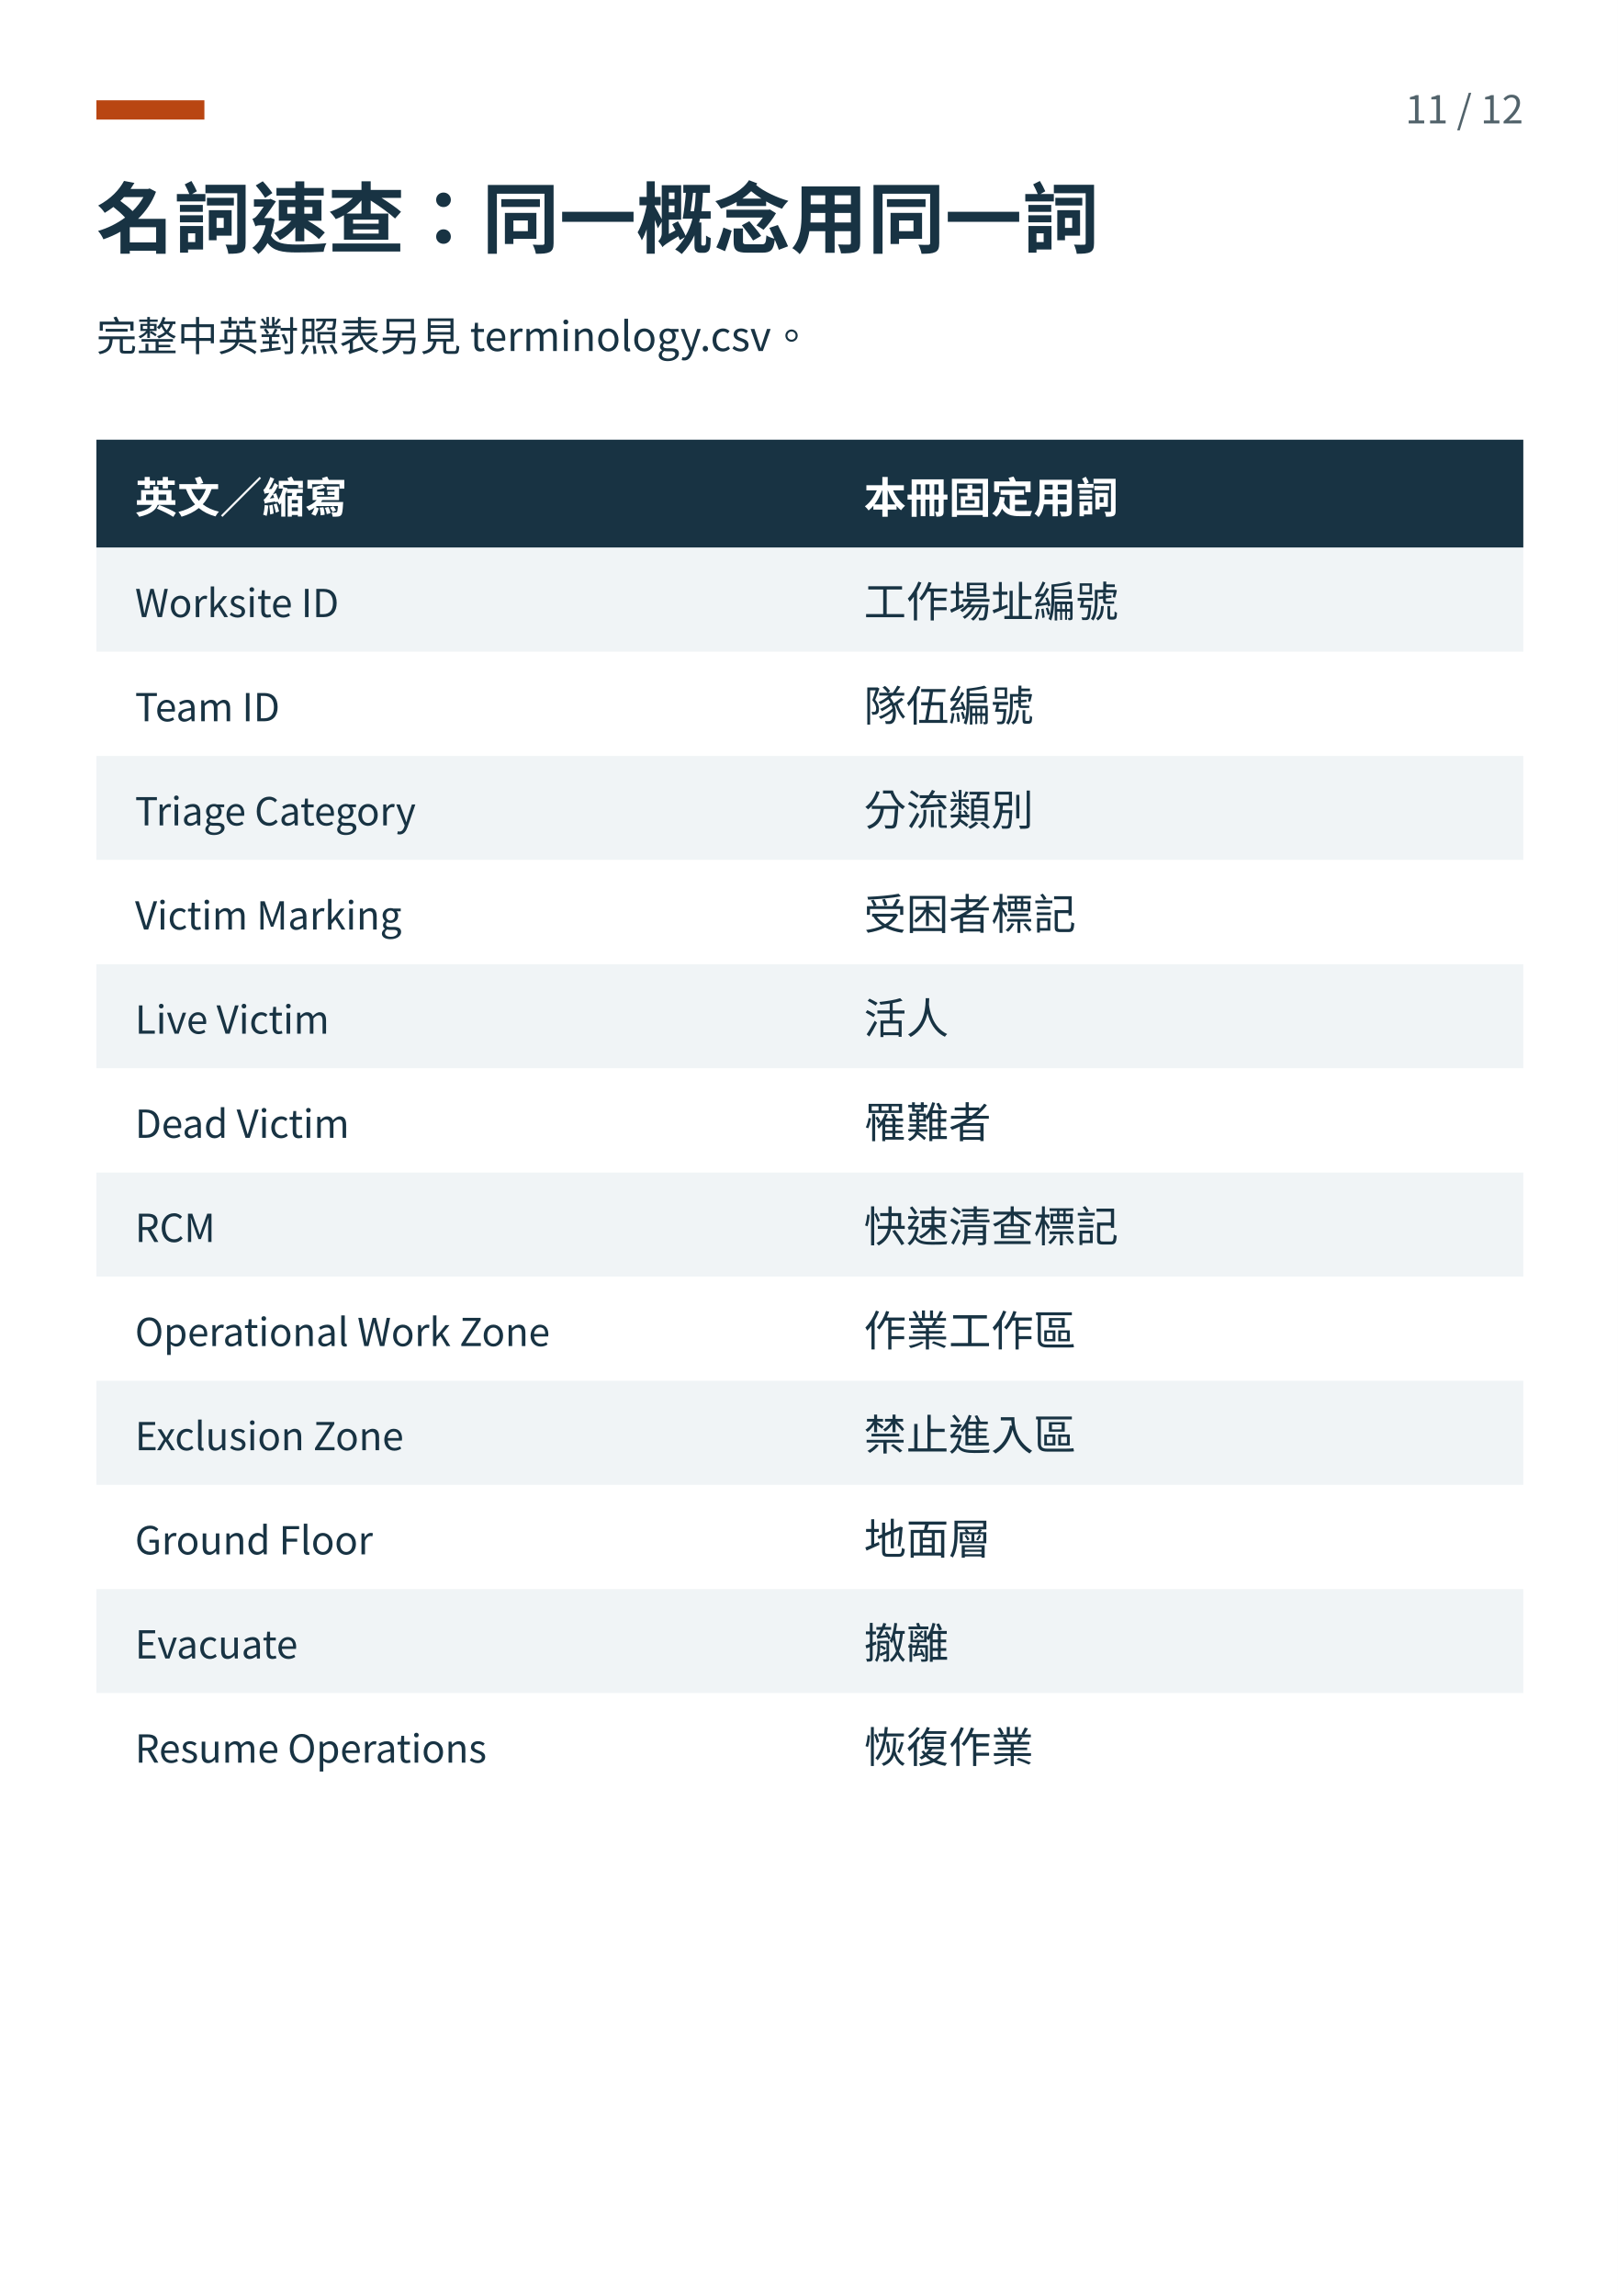
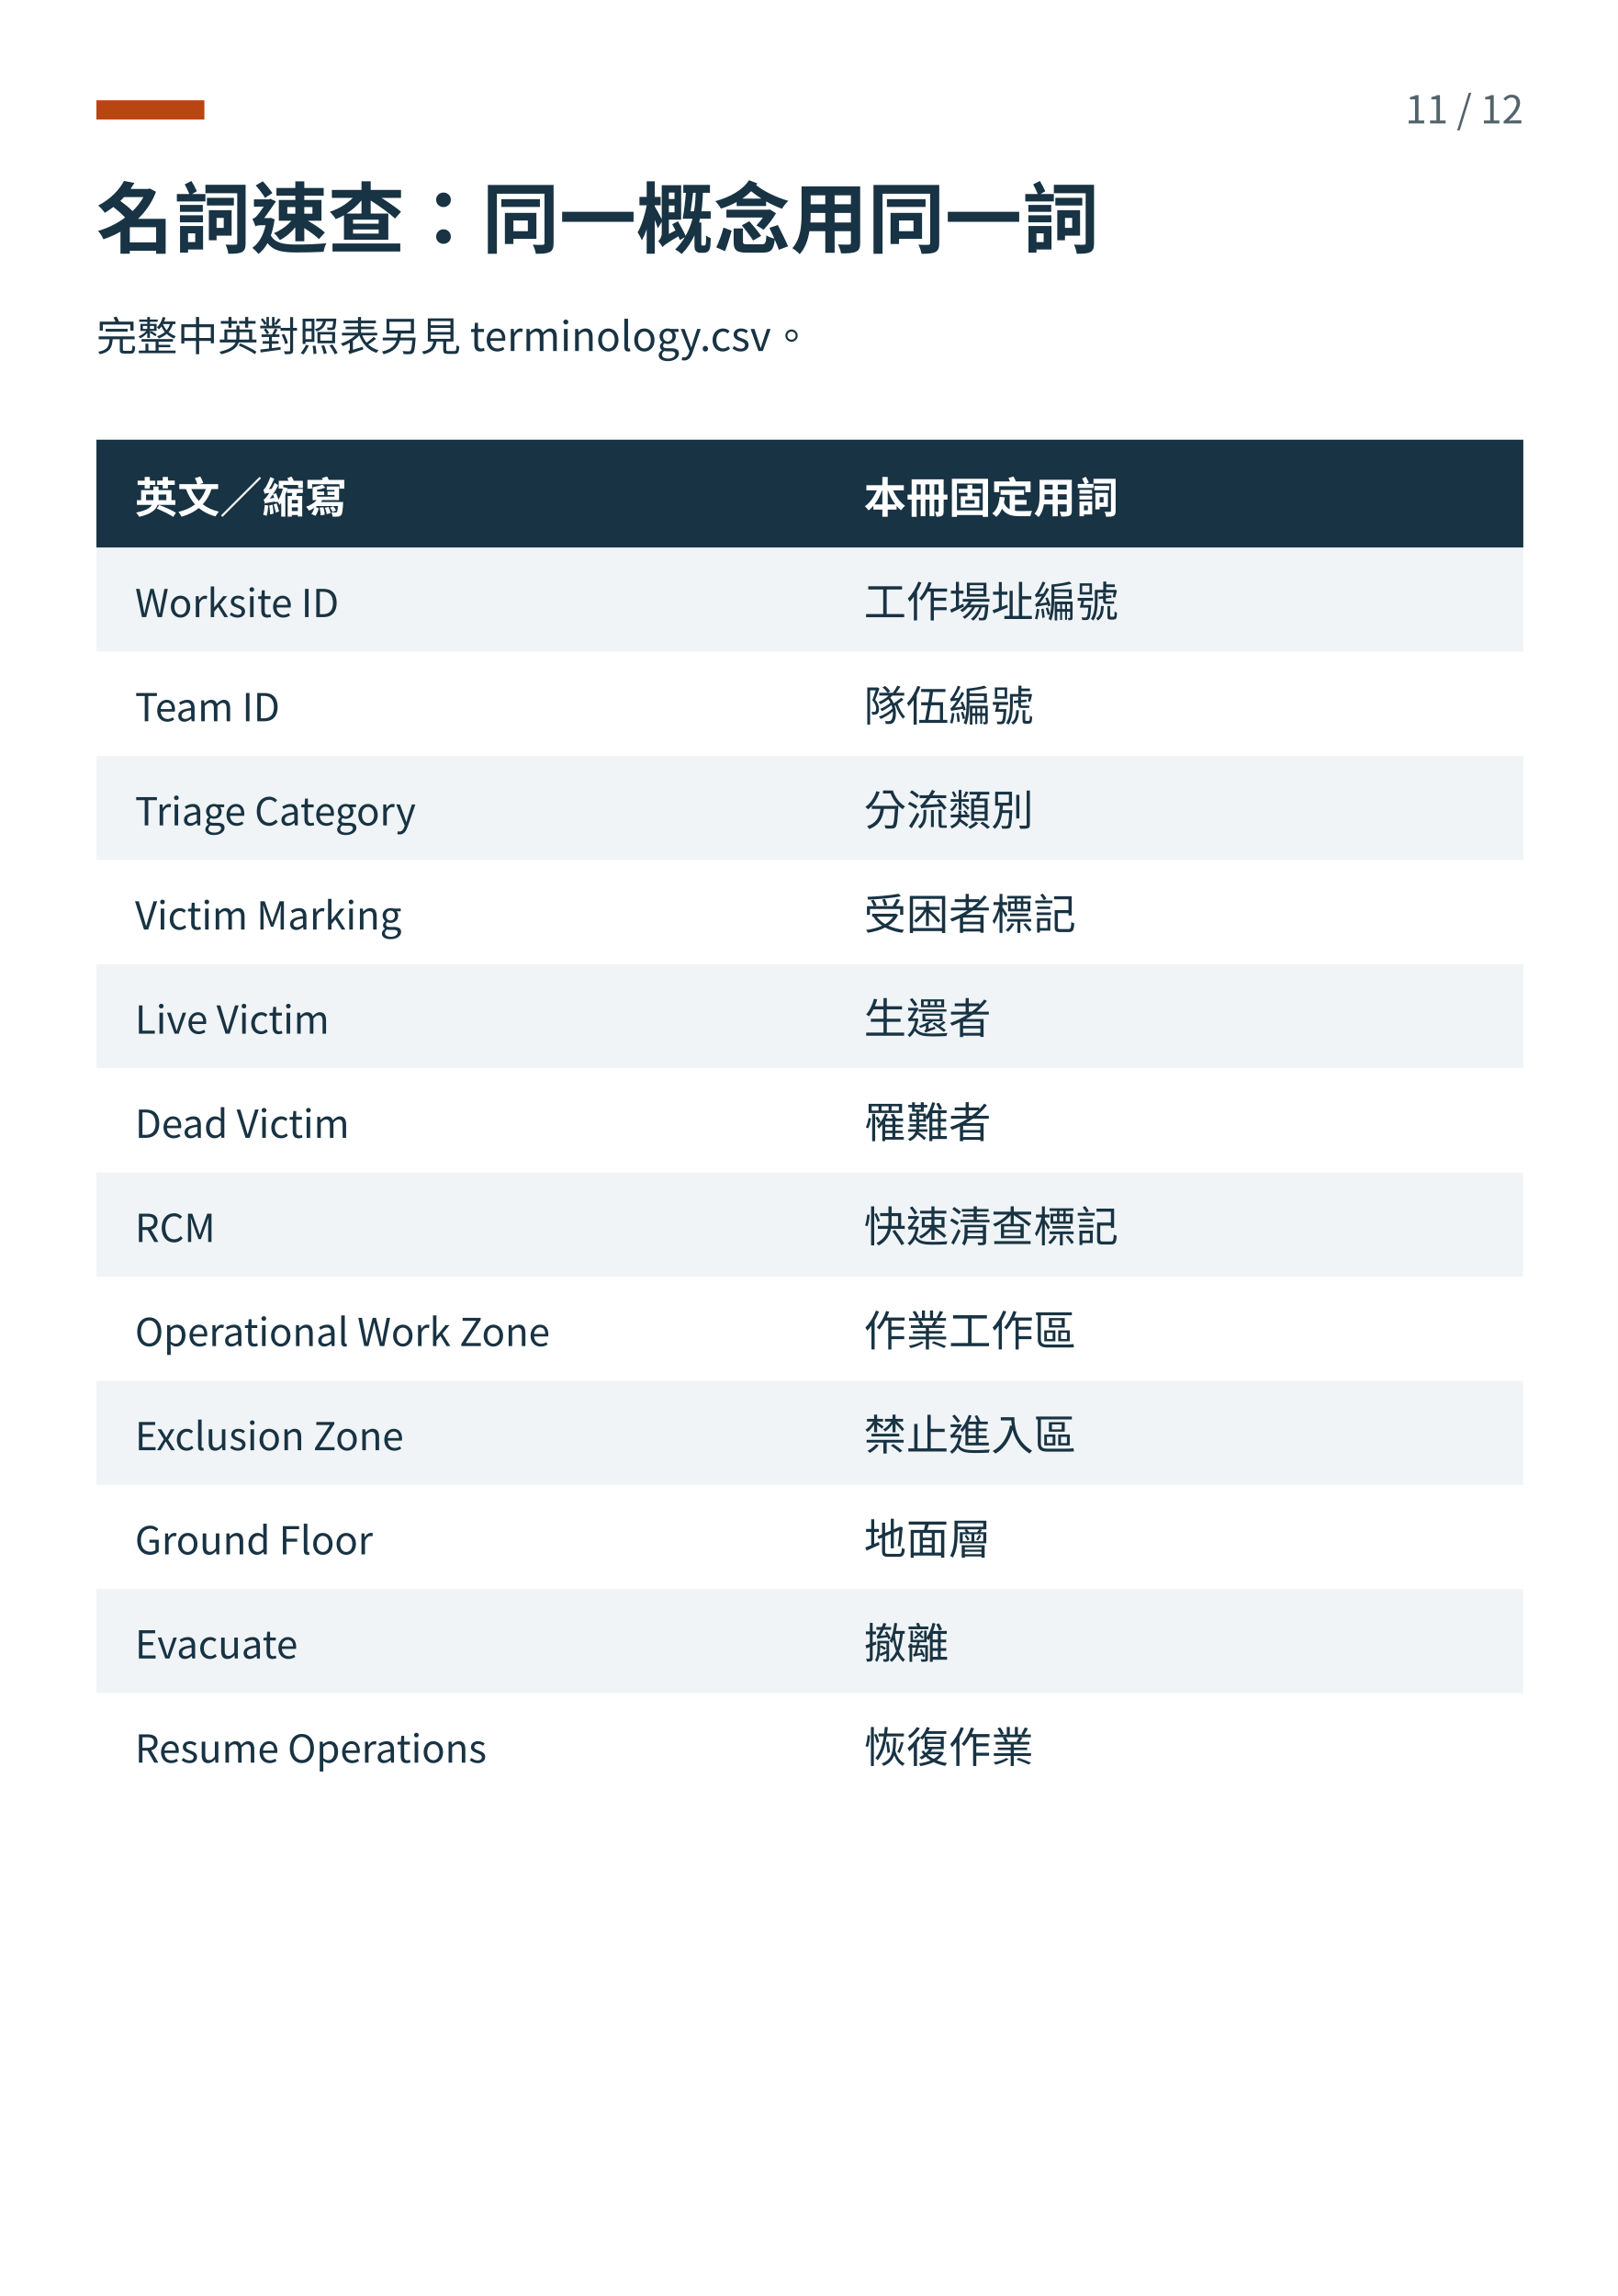
<svg xmlns="http://www.w3.org/2000/svg" width="148mm" height="210mm" viewBox="0 0 419.53 595.28" role="img" aria-labelledby="title">
  <rect x="0" y="0" width="419.53" height="595.28" fill="#ffffff" stroke="none" stroke-width="1" />
  <rect x="25" y="26" width="28" height="5" fill="#b94612" stroke="none" stroke-width="1" />
  <text x="395" y="32" font-family="Microsoft JhengHei, Noto Sans CJK TC, sans-serif" font-size="10" font-weight="400" fill="#52636b" text-anchor="end">11 / 12</text>
  <text x="25" y="64" font-family="Microsoft JhengHei, Noto Sans CJK TC, sans-serif" font-size="20" font-weight="700" fill="#183343" text-anchor="start">名詞速查：同一概念用同一詞</text>
  <text x="25" y="91" font-family="Microsoft JhengHei, Noto Sans CJK TC, sans-serif" font-size="10.5" font-weight="400" fill="#183343" text-anchor="start">完整中英對照表另見 terminology.csv。</text>
  <rect x="25" y="114" width="370" height="28" fill="#183343" stroke="none" stroke-width="1" />
  <text x="35" y="133" font-family="Microsoft JhengHei, Noto Sans CJK TC, sans-serif" font-size="11" font-weight="700" fill="#ffffff" text-anchor="start">英文／縮寫</text>
  <text x="224" y="133" font-family="Microsoft JhengHei, Noto Sans CJK TC, sans-serif" font-size="11" font-weight="700" fill="#ffffff" text-anchor="start">本冊固定用詞</text>
  <rect x="25" y="142" width="370" height="27" fill="#f0f4f6" stroke="none" stroke-width="1" />
  <text x="35" y="160" font-family="Microsoft JhengHei, Noto Sans CJK TC, sans-serif" font-size="10" font-weight="400" fill="#183343" text-anchor="start">Worksite ID</text>
  <text x="224" y="160" font-family="Microsoft JhengHei, Noto Sans CJK TC, sans-serif" font-size="11" font-weight="400" fill="#183343" text-anchor="start">工作場址編號</text>
  <rect x="25" y="169" width="370" height="27" fill="#ffffff" stroke="none" stroke-width="1" />
  <text x="35" y="187" font-family="Microsoft JhengHei, Noto Sans CJK TC, sans-serif" font-size="10" font-weight="400" fill="#183343" text-anchor="start">Team ID</text>
  <text x="224" y="187" font-family="Microsoft JhengHei, Noto Sans CJK TC, sans-serif" font-size="11" font-weight="400" fill="#183343" text-anchor="start">隊伍編號</text>
  <rect x="25" y="196" width="370" height="27" fill="#f0f4f6" stroke="none" stroke-width="1" />
  <text x="35" y="214" font-family="Microsoft JhengHei, Noto Sans CJK TC, sans-serif" font-size="10" font-weight="400" fill="#183343" text-anchor="start">Triage Category</text>
  <text x="224" y="214" font-family="Microsoft JhengHei, Noto Sans CJK TC, sans-serif" font-size="11" font-weight="400" fill="#183343" text-anchor="start">分流類別</text>
  <rect x="25" y="223" width="370" height="27" fill="#ffffff" stroke="none" stroke-width="1" />
  <text x="35" y="241" font-family="Microsoft JhengHei, Noto Sans CJK TC, sans-serif" font-size="10" font-weight="400" fill="#183343" text-anchor="start">Victim Marking</text>
  <text x="224" y="241" font-family="Microsoft JhengHei, Noto Sans CJK TC, sans-serif" font-size="11" font-weight="400" fill="#183343" text-anchor="start">受困者標記</text>
  <rect x="25" y="250" width="370" height="27" fill="#f0f4f6" stroke="none" stroke-width="1" />
  <text x="35" y="268" font-family="Microsoft JhengHei, Noto Sans CJK TC, sans-serif" font-size="10" font-weight="400" fill="#183343" text-anchor="start">Live Victim</text>
-   <text x="224" y="268" font-family="Microsoft JhengHei, Noto Sans CJK TC, sans-serif" font-size="11" font-weight="400" fill="#183343" text-anchor="start">活人</text>
+   <text x="224" y="268" font-family="Microsoft JhengHei, Noto Sans CJK TC, sans-serif" font-size="11" font-weight="400" fill="#183343" text-anchor="start">生還者</text>
  <rect x="25" y="277" width="370" height="27" fill="#ffffff" stroke="none" stroke-width="1" />
  <text x="35" y="295" font-family="Microsoft JhengHei, Noto Sans CJK TC, sans-serif" font-size="10" font-weight="400" fill="#183343" text-anchor="start">Dead Victim</text>
  <text x="224" y="295" font-family="Microsoft JhengHei, Noto Sans CJK TC, sans-serif" font-size="11" font-weight="400" fill="#183343" text-anchor="start">罹難者</text>
  <rect x="25" y="304" width="370" height="27" fill="#f0f4f6" stroke="none" stroke-width="1" />
  <text x="35" y="322" font-family="Microsoft JhengHei, Noto Sans CJK TC, sans-serif" font-size="10" font-weight="400" fill="#183343" text-anchor="start">RCM</text>
  <text x="224" y="322" font-family="Microsoft JhengHei, Noto Sans CJK TC, sans-serif" font-size="11" font-weight="400" fill="#183343" text-anchor="start">快速清查標記</text>
  <rect x="25" y="331" width="370" height="27" fill="#ffffff" stroke="none" stroke-width="1" />
  <text x="35" y="349" font-family="Microsoft JhengHei, Noto Sans CJK TC, sans-serif" font-size="10" font-weight="400" fill="#183343" text-anchor="start">Operational Work Zone</text>
  <text x="224" y="349" font-family="Microsoft JhengHei, Noto Sans CJK TC, sans-serif" font-size="11" font-weight="400" fill="#183343" text-anchor="start">作業工作區</text>
  <rect x="25" y="358" width="370" height="27" fill="#f0f4f6" stroke="none" stroke-width="1" />
  <text x="35" y="376" font-family="Microsoft JhengHei, Noto Sans CJK TC, sans-serif" font-size="10" font-weight="400" fill="#183343" text-anchor="start">Exclusion Zone</text>
  <text x="224" y="376" font-family="Microsoft JhengHei, Noto Sans CJK TC, sans-serif" font-size="11" font-weight="400" fill="#183343" text-anchor="start">禁止進入區</text>
  <rect x="25" y="385" width="370" height="27" fill="#ffffff" stroke="none" stroke-width="1" />
  <text x="35" y="403" font-family="Microsoft JhengHei, Noto Sans CJK TC, sans-serif" font-size="10" font-weight="400" fill="#183343" text-anchor="start">Ground Floor</text>
  <text x="224" y="403" font-family="Microsoft JhengHei, Noto Sans CJK TC, sans-serif" font-size="11" font-weight="400" fill="#183343" text-anchor="start">地面層</text>
  <rect x="25" y="412" width="370" height="27" fill="#f0f4f6" stroke="none" stroke-width="1" />
  <text x="35" y="430" font-family="Microsoft JhengHei, Noto Sans CJK TC, sans-serif" font-size="10" font-weight="400" fill="#183343" text-anchor="start">Evacuate</text>
  <text x="224" y="430" font-family="Microsoft JhengHei, Noto Sans CJK TC, sans-serif" font-size="11" font-weight="400" fill="#183343" text-anchor="start">撤離</text>
  <rect x="25" y="439" width="370" height="27" fill="#ffffff" stroke="none" stroke-width="1" />
  <text x="35" y="457" font-family="Microsoft JhengHei, Noto Sans CJK TC, sans-serif" font-size="10" font-weight="400" fill="#183343" text-anchor="start">Resume Operations</text>
  <text x="224" y="457" font-family="Microsoft JhengHei, Noto Sans CJK TC, sans-serif" font-size="11" font-weight="400" fill="#183343" text-anchor="start">恢復作業</text>
</svg>
